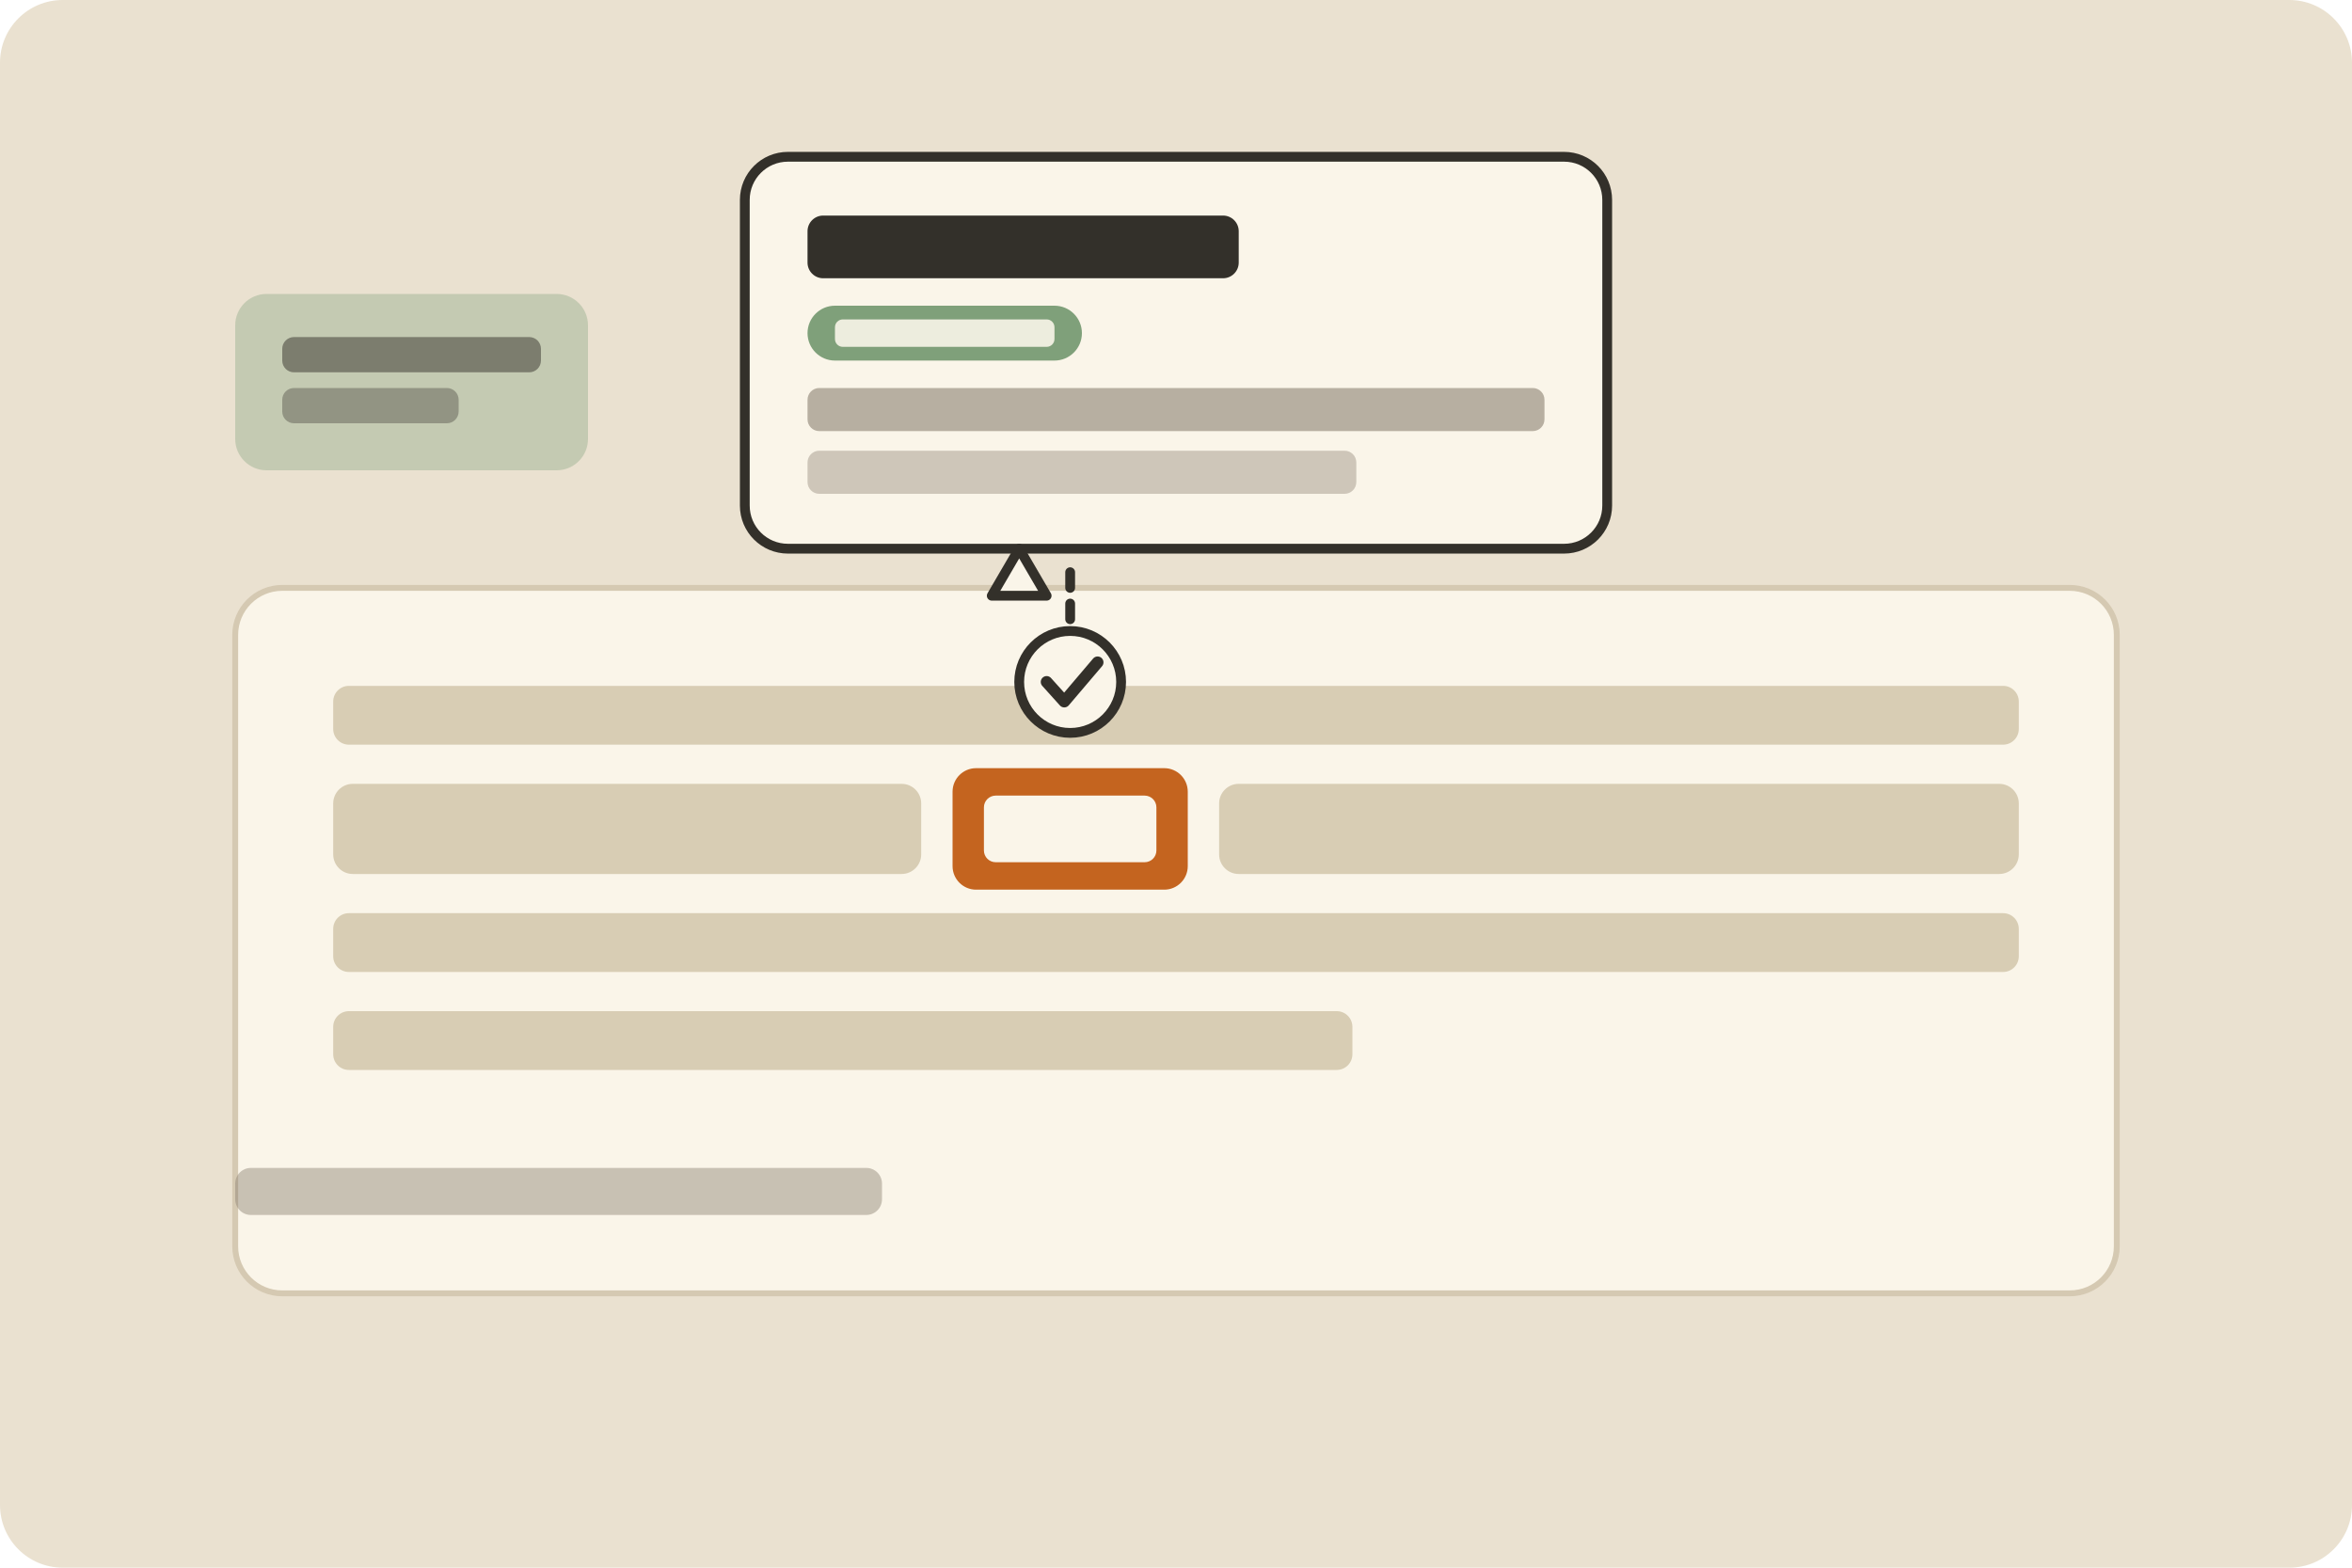
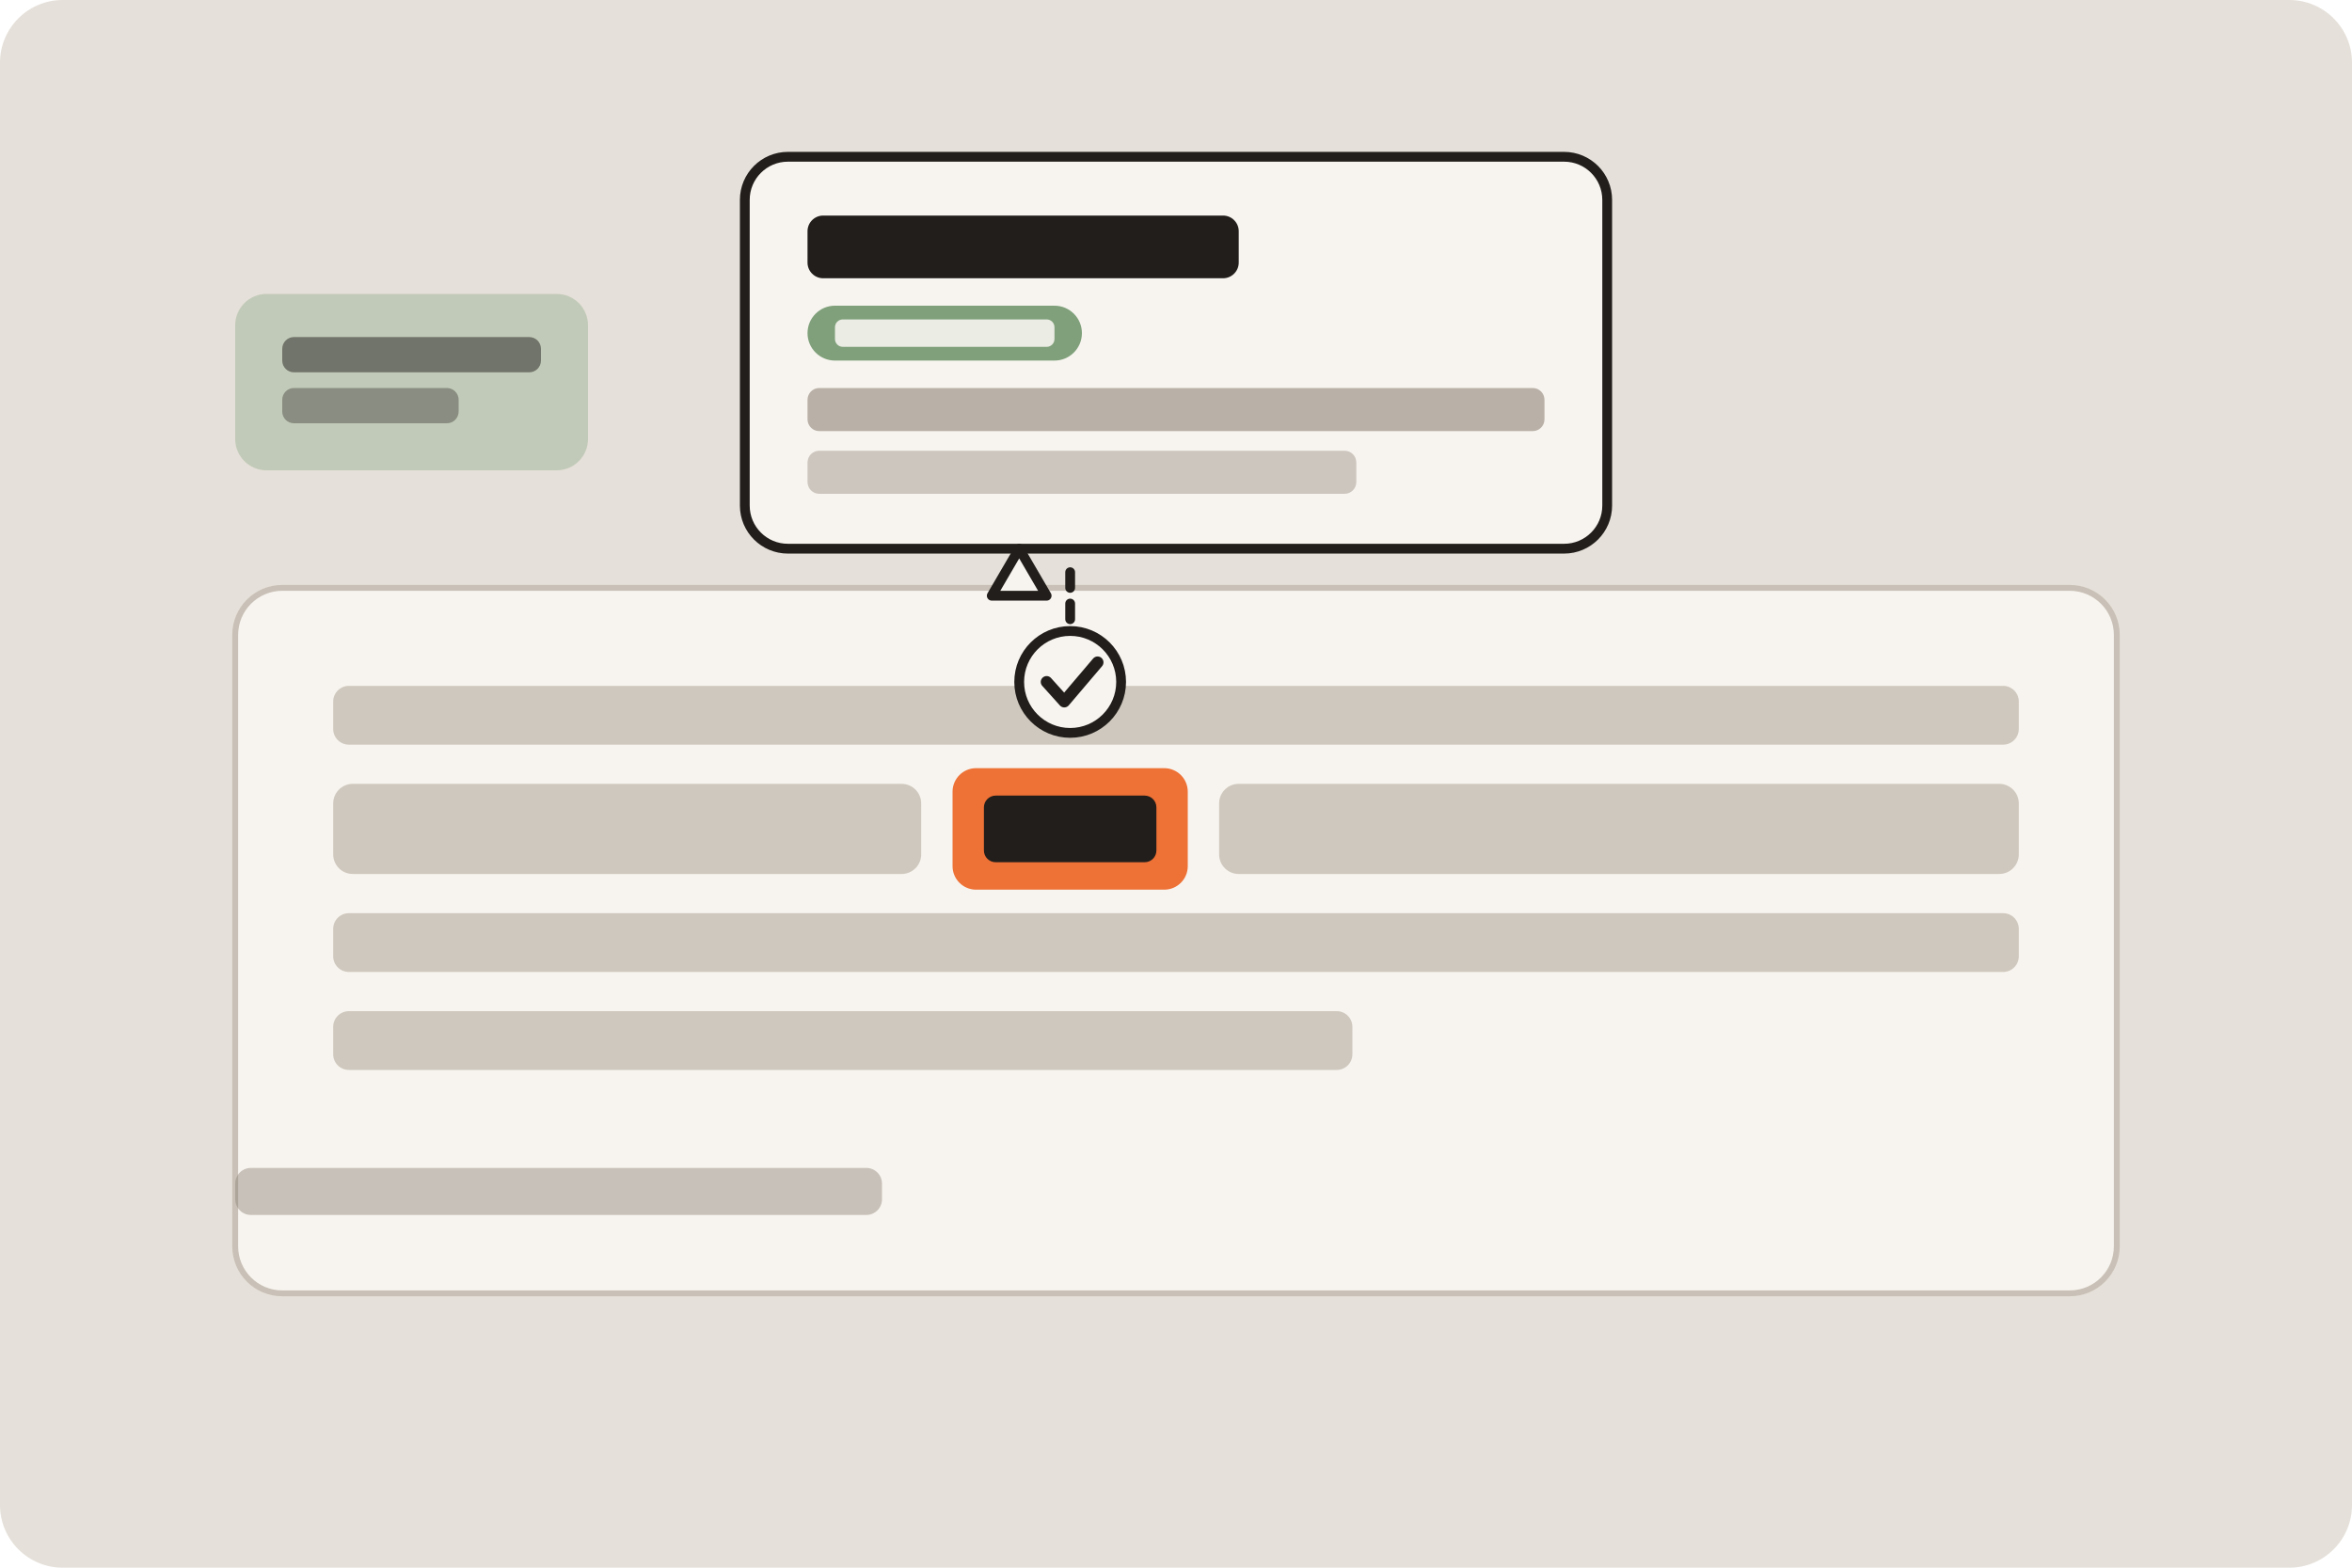
<svg xmlns="http://www.w3.org/2000/svg" width="1200" height="800" viewBox="0 0 1200 800" role="img">
-   <rect width="1200" height="800" rx="32" fill="#EAE1D0" />
-   <rect x="120" y="300" width="960" height="360" rx="24" fill="#FAF5E9" stroke="#D5C9B2" stroke-width="3" />
-   <rect x="170" y="350" width="860" height="30" rx="8" fill="#D8CDB4" />
-   <rect x="170" y="400" width="300" height="46" rx="10" fill="#D8CDB4" />
-   <rect x="486" y="392" width="120" height="62" rx="12" fill="#C4641F" />
-   <rect x="502" y="406" width="88" height="34" rx="6" fill="#FAF5E9" />
-   <rect x="622" y="400" width="408" height="46" rx="10" fill="#D8CDB4" />
-   <rect x="170" y="466" width="860" height="30" rx="8" fill="#D8CDB4" />
-   <rect x="170" y="516" width="520" height="30" rx="8" fill="#D8CDB4" />
-   <circle cx="546" cy="348" r="26" fill="#FAF5E9" stroke="#33302A" stroke-width="5" />
-   <path d="M534 348 l9 10 l17 -20" fill="none" stroke="#33302A" stroke-width="6" stroke-linecap="round" stroke-linejoin="round" />
-   <path d="M546 316 L 546 290" stroke="#33302A" stroke-width="5" stroke-dasharray="8 8" stroke-linecap="round" />
-   <rect x="380" y="80" width="440" height="200" rx="22" fill="#FAF5E9" stroke="#33302A" stroke-width="5" />
-   <rect x="412" y="110" width="220" height="32" rx="8" fill="#33302A" />
+   <rect width="1200" height="800" rx="32" fill="#E5E0D9" />
+   <rect x="120" y="300" width="960" height="360" rx="24" fill="#F7F4EF" stroke="#C9C1B7" stroke-width="3" />
+   <rect x="170" y="350" width="860" height="30" rx="8" fill="#CFC8BE" />
+   <rect x="170" y="400" width="300" height="46" rx="10" fill="#CFC8BE" />
+   <rect x="486" y="392" width="120" height="62" rx="12" fill="#EE7135" />
+   <rect x="502" y="406" width="88" height="34" rx="6" fill="#211E1B" />
+   <rect x="622" y="400" width="408" height="46" rx="10" fill="#CFC8BE" />
+   <rect x="170" y="466" width="860" height="30" rx="8" fill="#CFC8BE" />
+   <rect x="170" y="516" width="520" height="30" rx="8" fill="#CFC8BE" />
+   <circle cx="546" cy="348" r="26" fill="#F7F4EF" stroke="#211E1B" stroke-width="5" />
+   <path d="M534 348 l9 10 l17 -20" fill="none" stroke="#211E1B" stroke-width="6" stroke-linecap="round" stroke-linejoin="round" />
+   <path d="M546 316 L 546 290" stroke="#211E1B" stroke-width="5" stroke-dasharray="8 8" stroke-linecap="round" />
+   <rect x="380" y="80" width="440" height="200" rx="22" fill="#F7F4EF" stroke="#211E1B" stroke-width="5" />
+   <rect x="412" y="110" width="220" height="32" rx="8" fill="#211E1B" />
  <rect x="412" y="156" width="140" height="28" rx="14" fill="#7FA07A" />
-   <rect x="426" y="163" width="112" height="14" rx="4" fill="#FAF5E9" opacity="0.9" />
-   <rect x="412" y="198" width="376" height="22" rx="6" fill="#8B8071" opacity="0.6" />
-   <rect x="412" y="230" width="280" height="22" rx="6" fill="#8B8071" opacity="0.4" />
-   <path d="M520 280 L 506 304 L 534 304 Z" fill="#FAF5E9" stroke="#33302A" stroke-width="5" stroke-linejoin="round" />
-   <rect x="120" y="596" width="330" height="24" rx="8" fill="#8B8071" opacity="0.45" />
+   <rect x="426" y="163" width="112" height="14" rx="4" fill="#F7F4EF" opacity="0.9" />
+   <rect x="412" y="198" width="376" height="22" rx="6" fill="#8F8377" opacity="0.6" />
+   <rect x="412" y="230" width="280" height="22" rx="6" fill="#8F8377" opacity="0.4" />
+   <path d="M520 280 L 506 304 L 534 304 Z" fill="#F7F4EF" stroke="#211E1B" stroke-width="5" stroke-linejoin="round" />
+   <rect x="120" y="596" width="330" height="24" rx="8" fill="#8F8377" opacity="0.45" />
  <rect x="120" y="150" width="180" height="90" rx="16" fill="#7FA07A" opacity="0.35" />
-   <rect x="144" y="172" width="132" height="18" rx="6" fill="#33302A" opacity="0.5" />
-   <rect x="144" y="198" width="90" height="18" rx="6" fill="#33302A" opacity="0.35" />
+   <rect x="144" y="172" width="132" height="18" rx="6" fill="#211E1B" opacity="0.5" />
+   <rect x="144" y="198" width="90" height="18" rx="6" fill="#211E1B" opacity="0.35" />
</svg>
